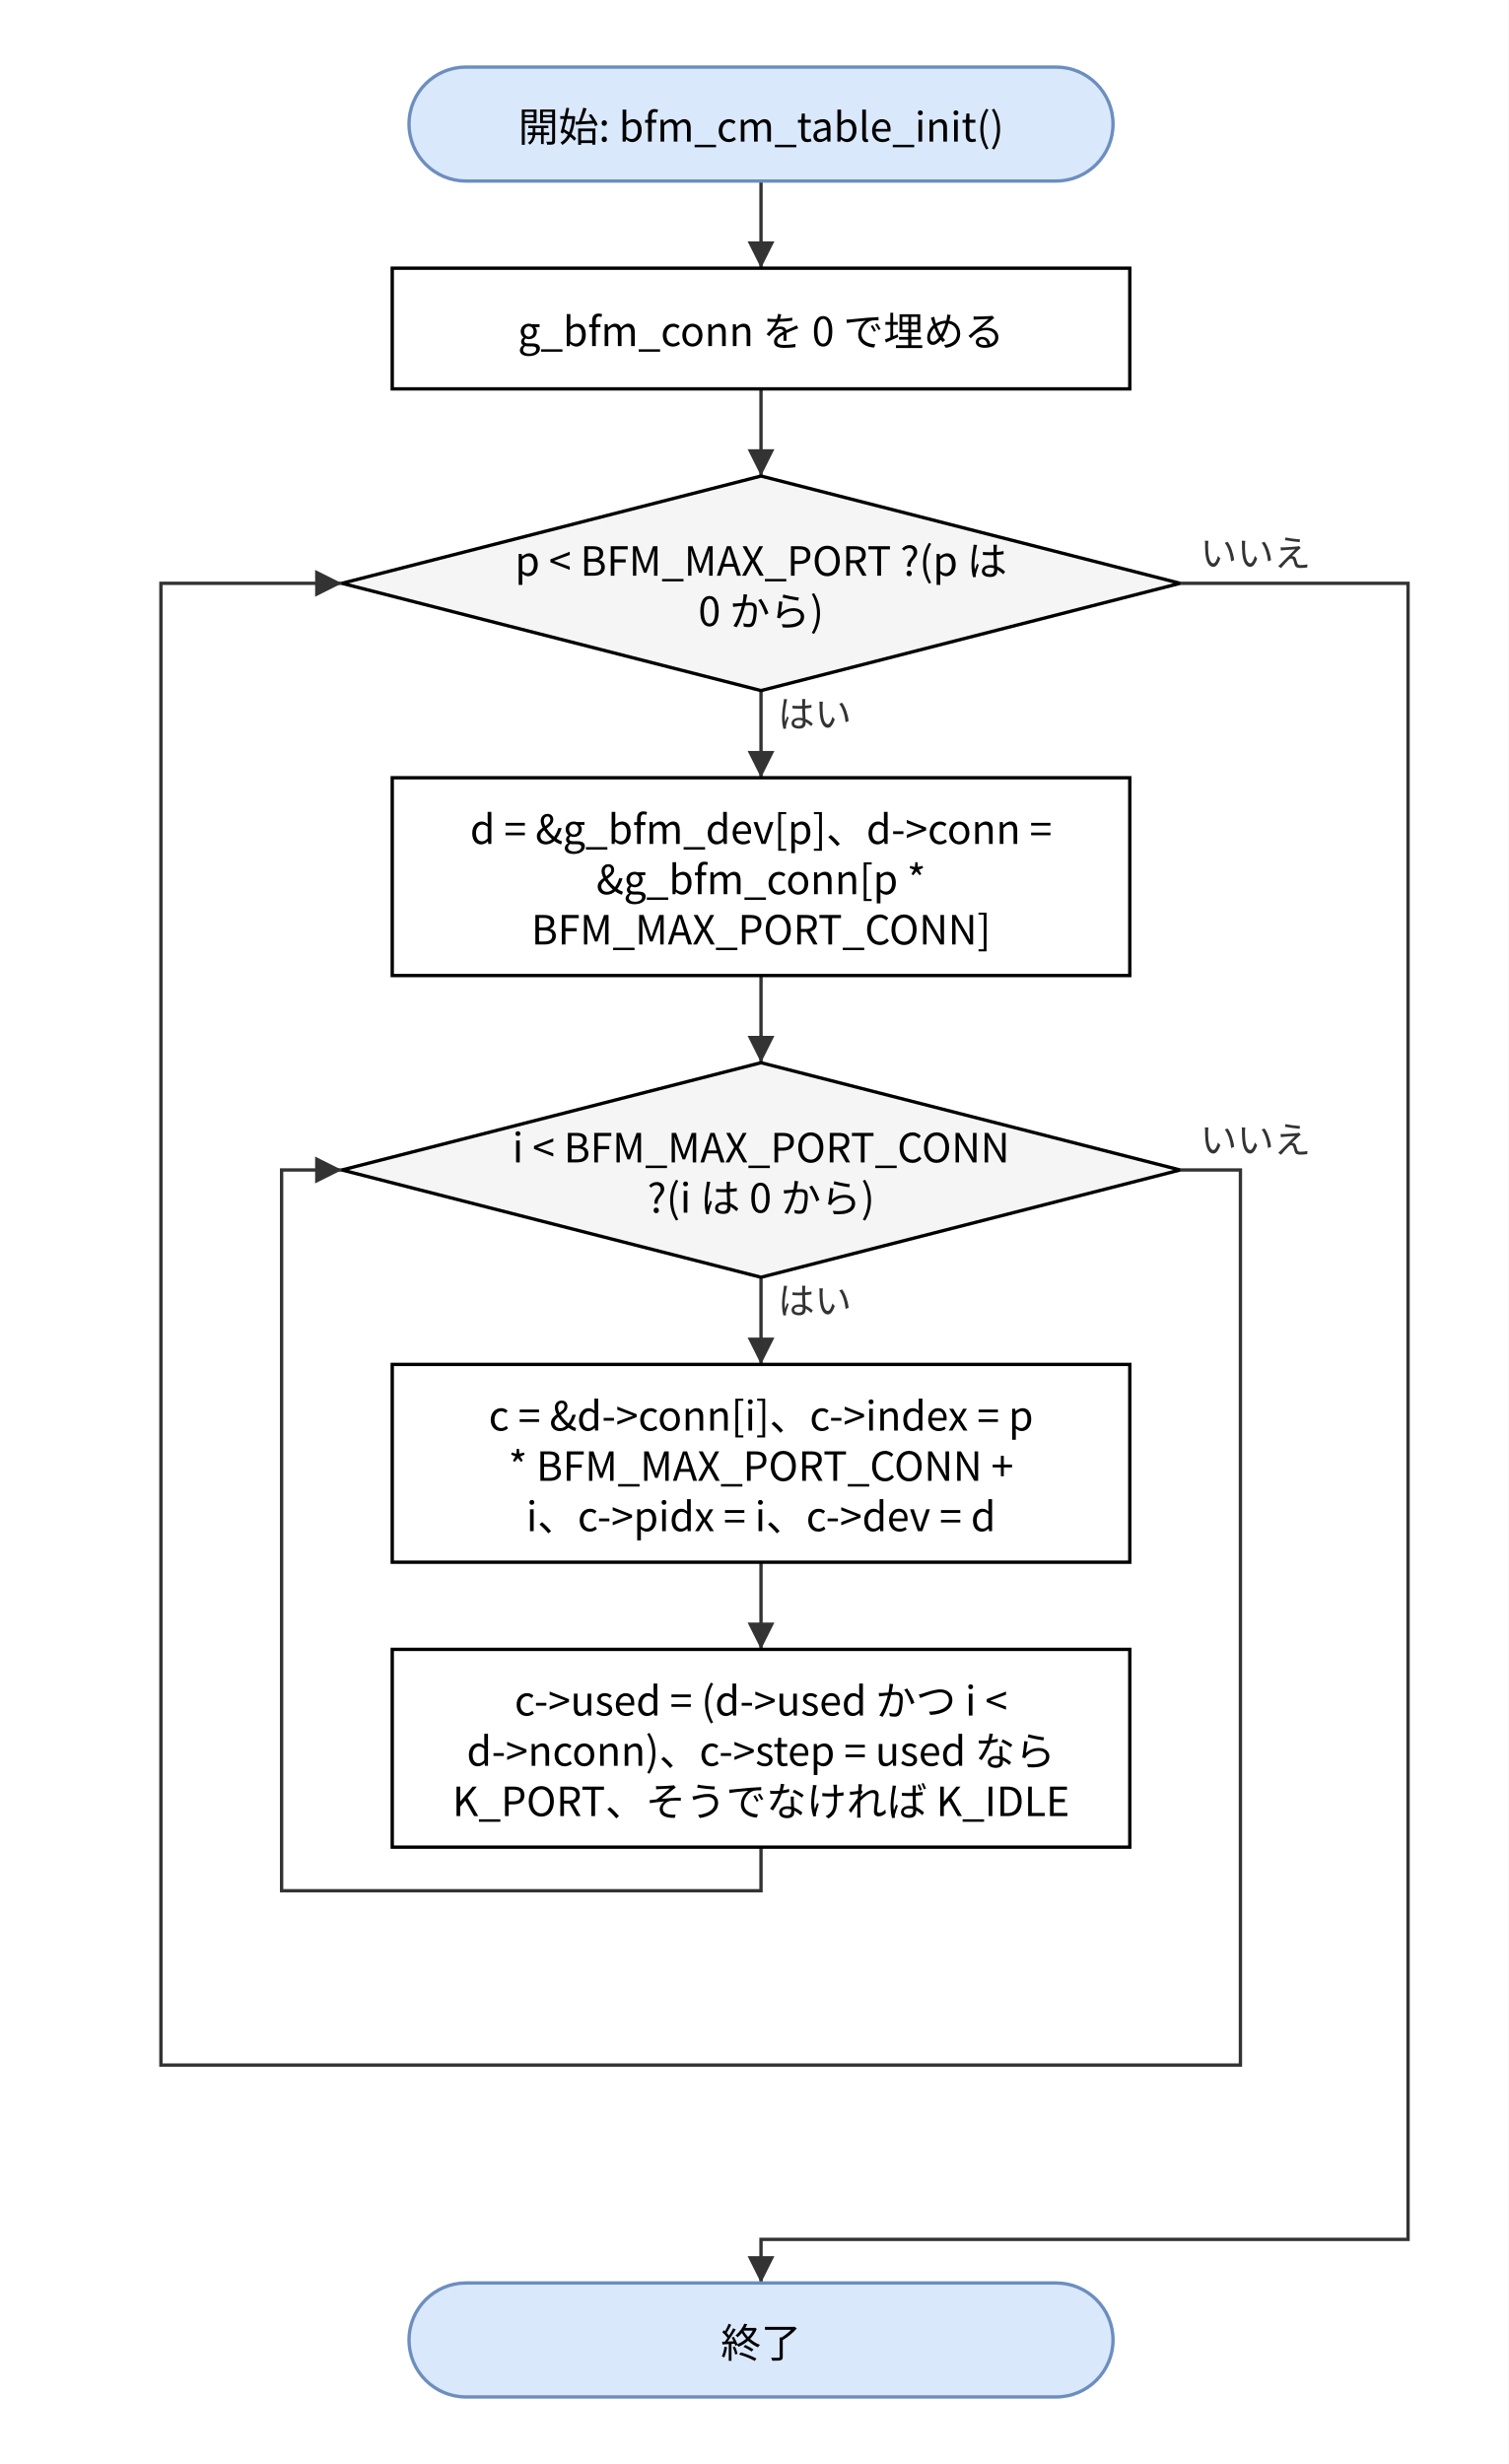
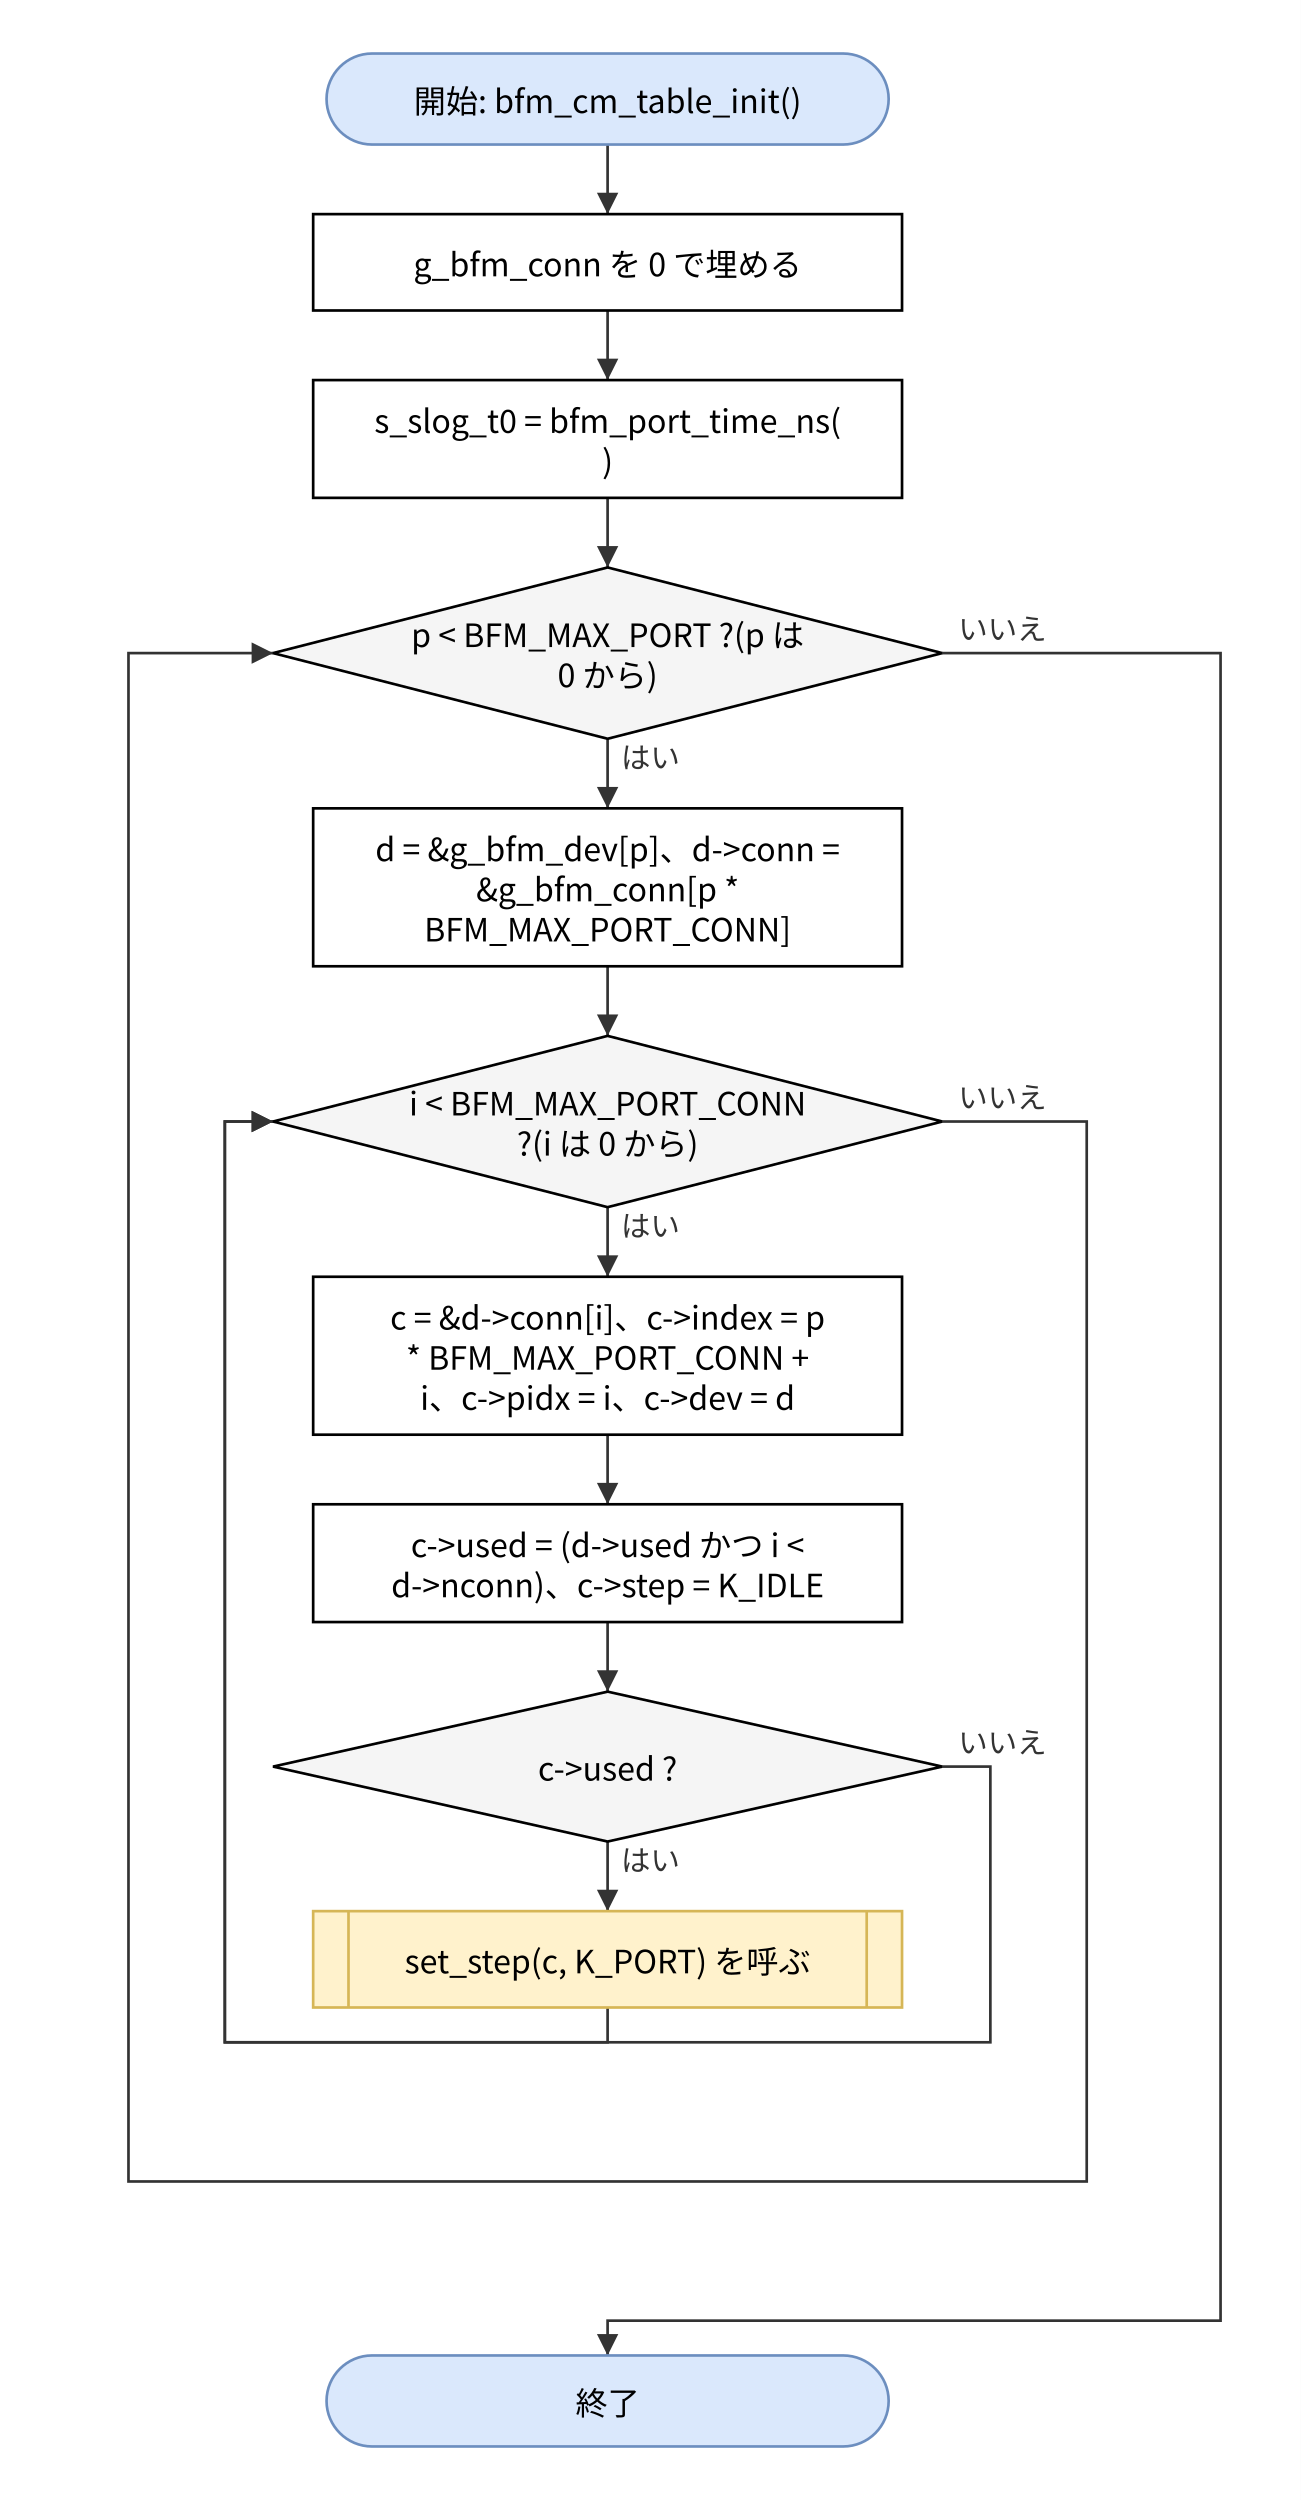
- <svg xmlns="http://www.w3.org/2000/svg" version="1.1" width="450" height="735" viewBox="0 0 450 735" font-family="Noto Sans CJK JP, Meiryo, sans-serif" content="&lt;mxfile host=&quot;bfmem-gen&quot; type=&quot;device&quot;&gt;&lt;diagram id=&quot;6f97abbeb6625d8f85d7&quot; name=&quot;bfm_cm_table_init フロー&quot;&gt;&lt;mxGraphModel dx=&quot;800&quot; dy=&quot;600&quot; grid=&quot;0&quot; gridSize=&quot;10&quot; guides=&quot;1&quot; tooltips=&quot;1&quot; connect=&quot;1&quot; arrows=&quot;1&quot; fold=&quot;1&quot; page=&quot;0&quot; pageScale=&quot;1&quot; math=&quot;0&quot; shadow=&quot;0&quot;&gt;&lt;root&gt;&lt;mxCell id=&quot;0&quot;/&gt;&lt;mxCell id=&quot;1&quot; parent=&quot;0&quot;/&gt;&lt;mxCell id=&quot;n1&quot; value=&quot;開始: bfm_cm_table_init()&quot; style=&quot;rounded=1;arcSize=50;whiteSpace=wrap;html=1;fillColor=#dae8fc;strokeColor=#6c8ebf;&quot; vertex=&quot;1&quot; parent=&quot;1&quot;&gt;&lt;mxGeometry x=&quot;122.0&quot; y=&quot;20.0&quot; width=&quot;210.0&quot; height=&quot;34.0&quot; as=&quot;geometry&quot;/&gt;&lt;/mxCell&gt;&lt;mxCell id=&quot;n2&quot; value=&quot;g_bfm_conn を 0 で埋める&quot; style=&quot;rounded=0;whiteSpace=wrap;html=1;&quot; vertex=&quot;1&quot; parent=&quot;1&quot;&gt;&lt;mxGeometry x=&quot;117.0&quot; y=&quot;80.0&quot; width=&quot;220.0&quot; height=&quot;36.0&quot; as=&quot;geometry&quot;/&gt;&lt;/mxCell&gt;&lt;mxCell id=&quot;n3&quot; value=&quot;p &amp;amp;lt; BFM_MAX_PORT ?(p は&amp;lt;br&amp;gt;0 から)&quot; style=&quot;rhombus;whiteSpace=wrap;html=1;fillColor=#f5f5f5;&quot; vertex=&quot;1&quot; parent=&quot;1&quot;&gt;&lt;mxGeometry x=&quot;102.0&quot; y=&quot;142.0&quot; width=&quot;250.0&quot; height=&quot;64.0&quot; as=&quot;geometry&quot;/&gt;&lt;/mxCell&gt;&lt;mxCell id=&quot;n4&quot; value=&quot;d = &amp;amp;amp;g_bfm_dev[p]、d-&amp;amp;gt;conn =&amp;lt;br&amp;gt;&amp;amp;amp;g_bfm_conn[p *&amp;lt;br&amp;gt;BFM_MAX_PORT_CONN]&quot; style=&quot;rounded=0;whiteSpace=wrap;html=1;&quot; vertex=&quot;1&quot; parent=&quot;1&quot;&gt;&lt;mxGeometry x=&quot;117.0&quot; y=&quot;232.0&quot; width=&quot;220.0&quot; height=&quot;59.0&quot; as=&quot;geometry&quot;/&gt;&lt;/mxCell&gt;&lt;mxCell id=&quot;n5&quot; value=&quot;i &amp;amp;lt; BFM_MAX_PORT_CONN&amp;lt;br&amp;gt;?(i は 0 から)&quot; style=&quot;rhombus;whiteSpace=wrap;html=1;fillColor=#f5f5f5;&quot; vertex=&quot;1&quot; parent=&quot;1&quot;&gt;&lt;mxGeometry x=&quot;102.0&quot; y=&quot;317.0&quot; width=&quot;250.0&quot; height=&quot;64.0&quot; as=&quot;geometry&quot;/&gt;&lt;/mxCell&gt;&lt;mxCell id=&quot;n6&quot; value=&quot;c = &amp;amp;amp;d-&amp;amp;gt;conn[i]、c-&amp;amp;gt;index = p&amp;lt;br&amp;gt;* BFM_MAX_PORT_CONN +&amp;lt;br&amp;gt;i、c-&amp;amp;gt;pidx = i、c-&amp;amp;gt;dev = d&quot; style=&quot;rounded=0;whiteSpace=wrap;html=1;&quot; vertex=&quot;1&quot; parent=&quot;1&quot;&gt;&lt;mxGeometry x=&quot;117.0&quot; y=&quot;407.0&quot; width=&quot;220.0&quot; height=&quot;59.0&quot; as=&quot;geometry&quot;/&gt;&lt;/mxCell&gt;&lt;mxCell id=&quot;n7&quot; value=&quot;c-&amp;amp;gt;used = (d-&amp;amp;gt;used かつ i &amp;amp;lt;&amp;lt;br&amp;gt;d-&amp;amp;gt;nconn)、c-&amp;amp;gt;step = used なら&amp;lt;br&amp;gt;K_PORT、そうでなければ K_IDLE&quot; style=&quot;rounded=0;whiteSpace=wrap;html=1;&quot; vertex=&quot;1&quot; parent=&quot;1&quot;&gt;&lt;mxGeometry x=&quot;117.0&quot; y=&quot;492.0&quot; width=&quot;220.0&quot; height=&quot;59.0&quot; as=&quot;geometry&quot;/&gt;&lt;/mxCell&gt;&lt;mxCell id=&quot;n8&quot; value=&quot;終了&quot; style=&quot;rounded=1;arcSize=50;whiteSpace=wrap;html=1;fillColor=#dae8fc;strokeColor=#6c8ebf;&quot; vertex=&quot;1&quot; parent=&quot;1&quot;&gt;&lt;mxGeometry x=&quot;122.0&quot; y=&quot;681.0&quot; width=&quot;210.0&quot; height=&quot;34.0&quot; as=&quot;geometry&quot;/&gt;&lt;/mxCell&gt;&lt;mxCell id=&quot;e0&quot; value=&quot;&quot; style=&quot;edgeStyle=none;html=1;rounded=0;endArrow=block;endFill=1;exitX=0.5;exitY=1;exitDx=0;exitDy=0;exitPerimeter=0;entryX=0.5;entryY=0;entryDx=0;entryDy=0;entryPerimeter=0;&quot; edge=&quot;1&quot; parent=&quot;1&quot; source=&quot;n1&quot; target=&quot;n2&quot;&gt;&lt;mxGeometry relative=&quot;1&quot; as=&quot;geometry&quot;&gt;&lt;Array as=&quot;points&quot;&gt;&lt;/Array&gt;&lt;/mxGeometry&gt;&lt;/mxCell&gt;&lt;mxCell id=&quot;e1&quot; value=&quot;&quot; style=&quot;edgeStyle=none;html=1;rounded=0;endArrow=block;endFill=1;exitX=0.5;exitY=1;exitDx=0;exitDy=0;exitPerimeter=0;entryX=0.5;entryY=0;entryDx=0;entryDy=0;entryPerimeter=0;&quot; edge=&quot;1&quot; parent=&quot;1&quot; source=&quot;n2&quot; target=&quot;n3&quot;&gt;&lt;mxGeometry relative=&quot;1&quot; as=&quot;geometry&quot;&gt;&lt;Array as=&quot;points&quot;&gt;&lt;/Array&gt;&lt;/mxGeometry&gt;&lt;/mxCell&gt;&lt;mxCell id=&quot;e2&quot; value=&quot;はい&quot; style=&quot;edgeStyle=none;html=1;rounded=0;endArrow=block;endFill=1;exitX=0.5;exitY=1;exitDx=0;exitDy=0;exitPerimeter=0;entryX=0.5;entryY=0;entryDx=0;entryDy=0;entryPerimeter=0;&quot; edge=&quot;1&quot; parent=&quot;1&quot; source=&quot;n3&quot; target=&quot;n4&quot;&gt;&lt;mxGeometry relative=&quot;1&quot; as=&quot;geometry&quot;&gt;&lt;Array as=&quot;points&quot;&gt;&lt;/Array&gt;&lt;/mxGeometry&gt;&lt;/mxCell&gt;&lt;mxCell id=&quot;e3&quot; value=&quot;&quot; style=&quot;edgeStyle=none;html=1;rounded=0;endArrow=block;endFill=1;exitX=0.5;exitY=1;exitDx=0;exitDy=0;exitPerimeter=0;entryX=0.5;entryY=0;entryDx=0;entryDy=0;entryPerimeter=0;&quot; edge=&quot;1&quot; parent=&quot;1&quot; source=&quot;n4&quot; target=&quot;n5&quot;&gt;&lt;mxGeometry relative=&quot;1&quot; as=&quot;geometry&quot;&gt;&lt;Array as=&quot;points&quot;&gt;&lt;/Array&gt;&lt;/mxGeometry&gt;&lt;/mxCell&gt;&lt;mxCell id=&quot;e4&quot; value=&quot;はい&quot; style=&quot;edgeStyle=none;html=1;rounded=0;endArrow=block;endFill=1;exitX=0.5;exitY=1;exitDx=0;exitDy=0;exitPerimeter=0;entryX=0.5;entryY=0;entryDx=0;entryDy=0;entryPerimeter=0;&quot; edge=&quot;1&quot; parent=&quot;1&quot; source=&quot;n5&quot; target=&quot;n6&quot;&gt;&lt;mxGeometry relative=&quot;1&quot; as=&quot;geometry&quot;&gt;&lt;Array as=&quot;points&quot;&gt;&lt;/Array&gt;&lt;/mxGeometry&gt;&lt;/mxCell&gt;&lt;mxCell id=&quot;e5&quot; value=&quot;&quot; style=&quot;edgeStyle=none;html=1;rounded=0;endArrow=block;endFill=1;exitX=0.5;exitY=1;exitDx=0;exitDy=0;exitPerimeter=0;entryX=0.5;entryY=0;entryDx=0;entryDy=0;entryPerimeter=0;&quot; edge=&quot;1&quot; parent=&quot;1&quot; source=&quot;n6&quot; target=&quot;n7&quot;&gt;&lt;mxGeometry relative=&quot;1&quot; as=&quot;geometry&quot;&gt;&lt;Array as=&quot;points&quot;&gt;&lt;/Array&gt;&lt;/mxGeometry&gt;&lt;/mxCell&gt;&lt;mxCell id=&quot;e6&quot; value=&quot;&quot; style=&quot;edgeStyle=none;html=1;rounded=0;endArrow=block;endFill=1;exitX=0.5;exitY=1;exitDx=0;exitDy=0;exitPerimeter=0;entryX=0;entryY=0.5;entryDx=0;entryDy=0;entryPerimeter=0;&quot; edge=&quot;1&quot; parent=&quot;1&quot; source=&quot;n7&quot; target=&quot;n5&quot;&gt;&lt;mxGeometry relative=&quot;1&quot; as=&quot;geometry&quot;&gt;&lt;Array as=&quot;points&quot;&gt;&lt;mxPoint x=&quot;227.0&quot; y=&quot;564.0&quot;/&gt;&lt;mxPoint x=&quot;84.0&quot; y=&quot;564.0&quot;/&gt;&lt;mxPoint x=&quot;84.0&quot; y=&quot;349.0&quot;/&gt;&lt;/Array&gt;&lt;/mxGeometry&gt;&lt;/mxCell&gt;&lt;mxCell id=&quot;e7&quot; value=&quot;いいえ&quot; style=&quot;edgeStyle=none;html=1;rounded=0;endArrow=block;endFill=1;exitX=1;exitY=0.5;exitDx=0;exitDy=0;exitPerimeter=0;entryX=0;entryY=0.5;entryDx=0;entryDy=0;entryPerimeter=0;&quot; edge=&quot;1&quot; parent=&quot;1&quot; source=&quot;n5&quot; target=&quot;n3&quot;&gt;&lt;mxGeometry relative=&quot;1&quot; as=&quot;geometry&quot;&gt;&lt;Array as=&quot;points&quot;&gt;&lt;mxPoint x=&quot;370.0&quot; y=&quot;349.0&quot;/&gt;&lt;mxPoint x=&quot;370.0&quot; y=&quot;616.0&quot;/&gt;&lt;mxPoint x=&quot;48.0&quot; y=&quot;616.0&quot;/&gt;&lt;mxPoint x=&quot;48.0&quot; y=&quot;174.0&quot;/&gt;&lt;/Array&gt;&lt;/mxGeometry&gt;&lt;/mxCell&gt;&lt;mxCell id=&quot;e8&quot; value=&quot;いいえ&quot; style=&quot;edgeStyle=none;html=1;rounded=0;endArrow=block;endFill=1;exitX=1;exitY=0.5;exitDx=0;exitDy=0;exitPerimeter=0;entryX=0.5;entryY=0;entryDx=0;entryDy=0;entryPerimeter=0;&quot; edge=&quot;1&quot; parent=&quot;1&quot; source=&quot;n3&quot; target=&quot;n8&quot;&gt;&lt;mxGeometry relative=&quot;1&quot; as=&quot;geometry&quot;&gt;&lt;Array as=&quot;points&quot;&gt;&lt;mxPoint x=&quot;420.0&quot; y=&quot;174.0&quot;/&gt;&lt;mxPoint x=&quot;420.0&quot; y=&quot;668.0&quot;/&gt;&lt;mxPoint x=&quot;227.0&quot; y=&quot;668.0&quot;/&gt;&lt;/Array&gt;&lt;/mxGeometry&gt;&lt;/mxCell&gt;&lt;/root&gt;&lt;/mxGraphModel&gt;&lt;/diagram&gt;&lt;/mxfile&gt;">
+ <svg xmlns="http://www.w3.org/2000/svg" version="1.1" width="486" height="934" viewBox="0 0 486 934" font-family="Noto Sans CJK JP, Meiryo, sans-serif" content="&lt;mxfile host=&quot;bfmem-gen&quot; type=&quot;device&quot;&gt;&lt;diagram id=&quot;6f97abbeb6625d8f85d7&quot; name=&quot;bfm_cm_table_init フロー&quot;&gt;&lt;mxGraphModel dx=&quot;800&quot; dy=&quot;600&quot; grid=&quot;0&quot; gridSize=&quot;10&quot; guides=&quot;1&quot; tooltips=&quot;1&quot; connect=&quot;1&quot; arrows=&quot;1&quot; fold=&quot;1&quot; page=&quot;0&quot; pageScale=&quot;1&quot; math=&quot;0&quot; shadow=&quot;0&quot;&gt;&lt;root&gt;&lt;mxCell id=&quot;0&quot;/&gt;&lt;mxCell id=&quot;1&quot; parent=&quot;0&quot;/&gt;&lt;mxCell id=&quot;n1&quot; value=&quot;開始: bfm_cm_table_init()&quot; style=&quot;rounded=1;arcSize=50;whiteSpace=wrap;html=1;fillColor=#dae8fc;strokeColor=#6c8ebf;&quot; vertex=&quot;1&quot; parent=&quot;1&quot;&gt;&lt;mxGeometry x=&quot;122.0&quot; y=&quot;20.0&quot; width=&quot;210.0&quot; height=&quot;34.0&quot; as=&quot;geometry&quot;/&gt;&lt;/mxCell&gt;&lt;mxCell id=&quot;n2&quot; value=&quot;g_bfm_conn を 0 で埋める&quot; style=&quot;rounded=0;whiteSpace=wrap;html=1;&quot; vertex=&quot;1&quot; parent=&quot;1&quot;&gt;&lt;mxGeometry x=&quot;117.0&quot; y=&quot;80.0&quot; width=&quot;220.0&quot; height=&quot;36.0&quot; as=&quot;geometry&quot;/&gt;&lt;/mxCell&gt;&lt;mxCell id=&quot;n3&quot; value=&quot;s_slog_t0 = bfm_port_time_ns(&amp;lt;br&amp;gt;)&quot; style=&quot;rounded=0;whiteSpace=wrap;html=1;&quot; vertex=&quot;1&quot; parent=&quot;1&quot;&gt;&lt;mxGeometry x=&quot;117.0&quot; y=&quot;142.0&quot; width=&quot;220.0&quot; height=&quot;44.0&quot; as=&quot;geometry&quot;/&gt;&lt;/mxCell&gt;&lt;mxCell id=&quot;n4&quot; value=&quot;p &amp;amp;lt; BFM_MAX_PORT ?(p は&amp;lt;br&amp;gt;0 から)&quot; style=&quot;rhombus;whiteSpace=wrap;html=1;fillColor=#f5f5f5;&quot; vertex=&quot;1&quot; parent=&quot;1&quot;&gt;&lt;mxGeometry x=&quot;102.0&quot; y=&quot;212.0&quot; width=&quot;250.0&quot; height=&quot;64.0&quot; as=&quot;geometry&quot;/&gt;&lt;/mxCell&gt;&lt;mxCell id=&quot;n5&quot; value=&quot;d = &amp;amp;amp;g_bfm_dev[p]、d-&amp;amp;gt;conn =&amp;lt;br&amp;gt;&amp;amp;amp;g_bfm_conn[p *&amp;lt;br&amp;gt;BFM_MAX_PORT_CONN]&quot; style=&quot;rounded=0;whiteSpace=wrap;html=1;&quot; vertex=&quot;1&quot; parent=&quot;1&quot;&gt;&lt;mxGeometry x=&quot;117.0&quot; y=&quot;302.0&quot; width=&quot;220.0&quot; height=&quot;59.0&quot; as=&quot;geometry&quot;/&gt;&lt;/mxCell&gt;&lt;mxCell id=&quot;n6&quot; value=&quot;i &amp;amp;lt; BFM_MAX_PORT_CONN&amp;lt;br&amp;gt;?(i は 0 から)&quot; style=&quot;rhombus;whiteSpace=wrap;html=1;fillColor=#f5f5f5;&quot; vertex=&quot;1&quot; parent=&quot;1&quot;&gt;&lt;mxGeometry x=&quot;102.0&quot; y=&quot;387.0&quot; width=&quot;250.0&quot; height=&quot;64.0&quot; as=&quot;geometry&quot;/&gt;&lt;/mxCell&gt;&lt;mxCell id=&quot;n7&quot; value=&quot;c = &amp;amp;amp;d-&amp;amp;gt;conn[i]、c-&amp;amp;gt;index = p&amp;lt;br&amp;gt;* BFM_MAX_PORT_CONN +&amp;lt;br&amp;gt;i、c-&amp;amp;gt;pidx = i、c-&amp;amp;gt;dev = d&quot; style=&quot;rounded=0;whiteSpace=wrap;html=1;&quot; vertex=&quot;1&quot; parent=&quot;1&quot;&gt;&lt;mxGeometry x=&quot;117.0&quot; y=&quot;477.0&quot; width=&quot;220.0&quot; height=&quot;59.0&quot; as=&quot;geometry&quot;/&gt;&lt;/mxCell&gt;&lt;mxCell id=&quot;n8&quot; value=&quot;c-&amp;amp;gt;used = (d-&amp;amp;gt;used かつ i &amp;amp;lt;&amp;lt;br&amp;gt;d-&amp;amp;gt;nconn)、c-&amp;amp;gt;step = K_IDLE&quot; style=&quot;rounded=0;whiteSpace=wrap;html=1;&quot; vertex=&quot;1&quot; parent=&quot;1&quot;&gt;&lt;mxGeometry x=&quot;117.0&quot; y=&quot;562.0&quot; width=&quot;220.0&quot; height=&quot;44.0&quot; as=&quot;geometry&quot;/&gt;&lt;/mxCell&gt;&lt;mxCell id=&quot;n9&quot; value=&quot;c-&amp;amp;gt;used ?&quot; style=&quot;rhombus;whiteSpace=wrap;html=1;fillColor=#f5f5f5;&quot; vertex=&quot;1&quot; parent=&quot;1&quot;&gt;&lt;mxGeometry x=&quot;102.0&quot; y=&quot;632.0&quot; width=&quot;250.0&quot; height=&quot;56.0&quot; as=&quot;geometry&quot;/&gt;&lt;/mxCell&gt;&lt;mxCell id=&quot;n10&quot; value=&quot;set_step(c, K_PORT) を呼ぶ&quot; style=&quot;shape=process;whiteSpace=wrap;html=1;backgroundOutline=1;size=0.06;fillColor=#fff2cc;strokeColor=#d6b656;&quot; vertex=&quot;1&quot; parent=&quot;1&quot;&gt;&lt;mxGeometry x=&quot;117.0&quot; y=&quot;714.0&quot; width=&quot;220.0&quot; height=&quot;36.0&quot; as=&quot;geometry&quot;/&gt;&lt;/mxCell&gt;&lt;mxCell id=&quot;n11&quot; value=&quot;終了&quot; style=&quot;rounded=1;arcSize=50;whiteSpace=wrap;html=1;fillColor=#dae8fc;strokeColor=#6c8ebf;&quot; vertex=&quot;1&quot; parent=&quot;1&quot;&gt;&lt;mxGeometry x=&quot;122.0&quot; y=&quot;880.0&quot; width=&quot;210.0&quot; height=&quot;34.0&quot; as=&quot;geometry&quot;/&gt;&lt;/mxCell&gt;&lt;mxCell id=&quot;e0&quot; value=&quot;&quot; style=&quot;edgeStyle=none;html=1;rounded=0;endArrow=block;endFill=1;exitX=0.5;exitY=1;exitDx=0;exitDy=0;exitPerimeter=0;entryX=0.5;entryY=0;entryDx=0;entryDy=0;entryPerimeter=0;&quot; edge=&quot;1&quot; parent=&quot;1&quot; source=&quot;n1&quot; target=&quot;n2&quot;&gt;&lt;mxGeometry relative=&quot;1&quot; as=&quot;geometry&quot;&gt;&lt;Array as=&quot;points&quot;&gt;&lt;/Array&gt;&lt;/mxGeometry&gt;&lt;/mxCell&gt;&lt;mxCell id=&quot;e1&quot; value=&quot;&quot; style=&quot;edgeStyle=none;html=1;rounded=0;endArrow=block;endFill=1;exitX=0.5;exitY=1;exitDx=0;exitDy=0;exitPerimeter=0;entryX=0.5;entryY=0;entryDx=0;entryDy=0;entryPerimeter=0;&quot; edge=&quot;1&quot; parent=&quot;1&quot; source=&quot;n2&quot; target=&quot;n3&quot;&gt;&lt;mxGeometry relative=&quot;1&quot; as=&quot;geometry&quot;&gt;&lt;Array as=&quot;points&quot;&gt;&lt;/Array&gt;&lt;/mxGeometry&gt;&lt;/mxCell&gt;&lt;mxCell id=&quot;e2&quot; value=&quot;&quot; style=&quot;edgeStyle=none;html=1;rounded=0;endArrow=block;endFill=1;exitX=0.5;exitY=1;exitDx=0;exitDy=0;exitPerimeter=0;entryX=0.5;entryY=0;entryDx=0;entryDy=0;entryPerimeter=0;&quot; edge=&quot;1&quot; parent=&quot;1&quot; source=&quot;n3&quot; target=&quot;n4&quot;&gt;&lt;mxGeometry relative=&quot;1&quot; as=&quot;geometry&quot;&gt;&lt;Array as=&quot;points&quot;&gt;&lt;/Array&gt;&lt;/mxGeometry&gt;&lt;/mxCell&gt;&lt;mxCell id=&quot;e3&quot; value=&quot;はい&quot; style=&quot;edgeStyle=none;html=1;rounded=0;endArrow=block;endFill=1;exitX=0.5;exitY=1;exitDx=0;exitDy=0;exitPerimeter=0;entryX=0.5;entryY=0;entryDx=0;entryDy=0;entryPerimeter=0;&quot; edge=&quot;1&quot; parent=&quot;1&quot; source=&quot;n4&quot; target=&quot;n5&quot;&gt;&lt;mxGeometry relative=&quot;1&quot; as=&quot;geometry&quot;&gt;&lt;Array as=&quot;points&quot;&gt;&lt;/Array&gt;&lt;/mxGeometry&gt;&lt;/mxCell&gt;&lt;mxCell id=&quot;e4&quot; value=&quot;&quot; style=&quot;edgeStyle=none;html=1;rounded=0;endArrow=block;endFill=1;exitX=0.5;exitY=1;exitDx=0;exitDy=0;exitPerimeter=0;entryX=0.5;entryY=0;entryDx=0;entryDy=0;entryPerimeter=0;&quot; edge=&quot;1&quot; parent=&quot;1&quot; source=&quot;n5&quot; target=&quot;n6&quot;&gt;&lt;mxGeometry relative=&quot;1&quot; as=&quot;geometry&quot;&gt;&lt;Array as=&quot;points&quot;&gt;&lt;/Array&gt;&lt;/mxGeometry&gt;&lt;/mxCell&gt;&lt;mxCell id=&quot;e5&quot; value=&quot;はい&quot; style=&quot;edgeStyle=none;html=1;rounded=0;endArrow=block;endFill=1;exitX=0.5;exitY=1;exitDx=0;exitDy=0;exitPerimeter=0;entryX=0.5;entryY=0;entryDx=0;entryDy=0;entryPerimeter=0;&quot; edge=&quot;1&quot; parent=&quot;1&quot; source=&quot;n6&quot; target=&quot;n7&quot;&gt;&lt;mxGeometry relative=&quot;1&quot; as=&quot;geometry&quot;&gt;&lt;Array as=&quot;points&quot;&gt;&lt;/Array&gt;&lt;/mxGeometry&gt;&lt;/mxCell&gt;&lt;mxCell id=&quot;e6&quot; value=&quot;&quot; style=&quot;edgeStyle=none;html=1;rounded=0;endArrow=block;endFill=1;exitX=0.5;exitY=1;exitDx=0;exitDy=0;exitPerimeter=0;entryX=0.5;entryY=0;entryDx=0;entryDy=0;entryPerimeter=0;&quot; edge=&quot;1&quot; parent=&quot;1&quot; source=&quot;n7&quot; target=&quot;n8&quot;&gt;&lt;mxGeometry relative=&quot;1&quot; as=&quot;geometry&quot;&gt;&lt;Array as=&quot;points&quot;&gt;&lt;/Array&gt;&lt;/mxGeometry&gt;&lt;/mxCell&gt;&lt;mxCell id=&quot;e7&quot; value=&quot;&quot; style=&quot;edgeStyle=none;html=1;rounded=0;endArrow=block;endFill=1;exitX=0.5;exitY=1;exitDx=0;exitDy=0;exitPerimeter=0;entryX=0.5;entryY=0;entryDx=0;entryDy=0;entryPerimeter=0;&quot; edge=&quot;1&quot; parent=&quot;1&quot; source=&quot;n8&quot; target=&quot;n9&quot;&gt;&lt;mxGeometry relative=&quot;1&quot; as=&quot;geometry&quot;&gt;&lt;Array as=&quot;points&quot;&gt;&lt;/Array&gt;&lt;/mxGeometry&gt;&lt;/mxCell&gt;&lt;mxCell id=&quot;e8&quot; value=&quot;はい&quot; style=&quot;edgeStyle=none;html=1;rounded=0;endArrow=block;endFill=1;exitX=0.5;exitY=1;exitDx=0;exitDy=0;exitPerimeter=0;entryX=0.5;entryY=0;entryDx=0;entryDy=0;entryPerimeter=0;&quot; edge=&quot;1&quot; parent=&quot;1&quot; source=&quot;n9&quot; target=&quot;n10&quot;&gt;&lt;mxGeometry relative=&quot;1&quot; as=&quot;geometry&quot;&gt;&lt;Array as=&quot;points&quot;&gt;&lt;/Array&gt;&lt;/mxGeometry&gt;&lt;/mxCell&gt;&lt;mxCell id=&quot;e9&quot; value=&quot;&quot; style=&quot;edgeStyle=none;html=1;rounded=0;endArrow=block;endFill=1;exitX=0.5;exitY=1;exitDx=0;exitDy=0;exitPerimeter=0;entryX=0;entryY=0.5;entryDx=0;entryDy=0;entryPerimeter=0;&quot; edge=&quot;1&quot; parent=&quot;1&quot; source=&quot;n10&quot; target=&quot;n6&quot;&gt;&lt;mxGeometry relative=&quot;1&quot; as=&quot;geometry&quot;&gt;&lt;Array as=&quot;points&quot;&gt;&lt;mxPoint x=&quot;227.0&quot; y=&quot;763.0&quot;/&gt;&lt;mxPoint x=&quot;84.0&quot; y=&quot;763.0&quot;/&gt;&lt;mxPoint x=&quot;84.0&quot; y=&quot;419.0&quot;/&gt;&lt;/Array&gt;&lt;/mxGeometry&gt;&lt;/mxCell&gt;&lt;mxCell id=&quot;e10&quot; value=&quot;いいえ&quot; style=&quot;edgeStyle=none;html=1;rounded=0;endArrow=block;endFill=1;exitX=1;exitY=0.5;exitDx=0;exitDy=0;exitPerimeter=0;entryX=0;entryY=0.5;entryDx=0;entryDy=0;entryPerimeter=0;&quot; edge=&quot;1&quot; parent=&quot;1&quot; source=&quot;n9&quot; target=&quot;n6&quot;&gt;&lt;mxGeometry relative=&quot;1&quot; as=&quot;geometry&quot;&gt;&lt;Array as=&quot;points&quot;&gt;&lt;mxPoint x=&quot;370.0&quot; y=&quot;660.0&quot;/&gt;&lt;mxPoint x=&quot;370.0&quot; y=&quot;763.0&quot;/&gt;&lt;mxPoint x=&quot;84.0&quot; y=&quot;763.0&quot;/&gt;&lt;mxPoint x=&quot;84.0&quot; y=&quot;419.0&quot;/&gt;&lt;/Array&gt;&lt;/mxGeometry&gt;&lt;/mxCell&gt;&lt;mxCell id=&quot;e11&quot; value=&quot;いいえ&quot; style=&quot;edgeStyle=none;html=1;rounded=0;endArrow=block;endFill=1;exitX=1;exitY=0.5;exitDx=0;exitDy=0;exitPerimeter=0;entryX=0;entryY=0.5;entryDx=0;entryDy=0;entryPerimeter=0;&quot; edge=&quot;1&quot; parent=&quot;1&quot; source=&quot;n6&quot; target=&quot;n4&quot;&gt;&lt;mxGeometry relative=&quot;1&quot; as=&quot;geometry&quot;&gt;&lt;Array as=&quot;points&quot;&gt;&lt;mxPoint x=&quot;406.0&quot; y=&quot;419.0&quot;/&gt;&lt;mxPoint x=&quot;406.0&quot; y=&quot;815.0&quot;/&gt;&lt;mxPoint x=&quot;48.0&quot; y=&quot;815.0&quot;/&gt;&lt;mxPoint x=&quot;48.0&quot; y=&quot;244.0&quot;/&gt;&lt;/Array&gt;&lt;/mxGeometry&gt;&lt;/mxCell&gt;&lt;mxCell id=&quot;e12&quot; value=&quot;いいえ&quot; style=&quot;edgeStyle=none;html=1;rounded=0;endArrow=block;endFill=1;exitX=1;exitY=0.5;exitDx=0;exitDy=0;exitPerimeter=0;entryX=0.5;entryY=0;entryDx=0;entryDy=0;entryPerimeter=0;&quot; edge=&quot;1&quot; parent=&quot;1&quot; source=&quot;n4&quot; target=&quot;n11&quot;&gt;&lt;mxGeometry relative=&quot;1&quot; as=&quot;geometry&quot;&gt;&lt;Array as=&quot;points&quot;&gt;&lt;mxPoint x=&quot;456.0&quot; y=&quot;244.0&quot;/&gt;&lt;mxPoint x=&quot;456.0&quot; y=&quot;867.0&quot;/&gt;&lt;mxPoint x=&quot;227.0&quot; y=&quot;867.0&quot;/&gt;&lt;/Array&gt;&lt;/mxGeometry&gt;&lt;/mxCell&gt;&lt;/root&gt;&lt;/mxGraphModel&gt;&lt;/diagram&gt;&lt;/mxfile&gt;">
  <defs>
    <marker id="a" viewBox="0 0 10 10" refX="10" refY="5" markerWidth="8" markerHeight="8" orient="auto-start-reverse">
      <path d="M0,0 L10,5 L0,10 z" fill="#333333" />
    </marker>
  </defs>
-   <rect x="0" y="0" width="450" height="735" fill="#ffffff" />
+   <rect x="0" y="0" width="486" height="934" fill="#ffffff" />
  <polyline points="227.0,54.0 227.0,80.0" fill="none" stroke="#333333" marker-end="url(#a)" />
  <polyline points="227.0,116.0 227.0,142.0" fill="none" stroke="#333333" marker-end="url(#a)" />
-   <polyline points="227.0,206.0 227.0,232.0" fill="none" stroke="#333333" marker-end="url(#a)" />
-   <text x="232.0" y="217.0" font-size="11" text-anchor="start" fill="#333333" stroke="#ffffff" stroke-width="3" paint-order="stroke">はい</text>
-   <polyline points="227.0,291.0 227.0,317.0" fill="none" stroke="#333333" marker-end="url(#a)" />
-   <polyline points="227.0,381.0 227.0,407.0" fill="none" stroke="#333333" marker-end="url(#a)" />
-   <text x="232.0" y="392.0" font-size="11" text-anchor="start" fill="#333333" stroke="#ffffff" stroke-width="3" paint-order="stroke">はい</text>
-   <polyline points="227.0,466.0 227.0,492.0" fill="none" stroke="#333333" marker-end="url(#a)" />
-   <polyline points="227.0,551.0 227.0,564.0 84.0,564.0 84.0,349.0 102.0,349.0" fill="none" stroke="#333333" marker-end="url(#a)" />
-   <polyline points="352.0,349.0 370.0,349.0 370.0,616.0 48.0,616.0 48.0,174.0 102.0,174.0" fill="none" stroke="#333333" marker-end="url(#a)" />
-   <text x="358.0" y="344.0" font-size="11" text-anchor="start" fill="#333333" stroke="#ffffff" stroke-width="3" paint-order="stroke">いいえ</text>
-   <polyline points="352.0,174.0 420.0,174.0 420.0,668.0 227.0,668.0 227.0,681.0" fill="none" stroke="#333333" marker-end="url(#a)" />
-   <text x="358.0" y="169.0" font-size="11" text-anchor="start" fill="#333333" stroke="#ffffff" stroke-width="3" paint-order="stroke">いいえ</text>
+   <polyline points="227.0,186.0 227.0,212.0" fill="none" stroke="#333333" marker-end="url(#a)" />
+   <polyline points="227.0,276.0 227.0,302.0" fill="none" stroke="#333333" marker-end="url(#a)" />
+   <text x="232.0" y="287.0" font-size="11" text-anchor="start" fill="#333333" stroke="#ffffff" stroke-width="3" paint-order="stroke">はい</text>
+   <polyline points="227.0,361.0 227.0,387.0" fill="none" stroke="#333333" marker-end="url(#a)" />
+   <polyline points="227.0,451.0 227.0,477.0" fill="none" stroke="#333333" marker-end="url(#a)" />
+   <text x="232.0" y="462.0" font-size="11" text-anchor="start" fill="#333333" stroke="#ffffff" stroke-width="3" paint-order="stroke">はい</text>
+   <polyline points="227.0,536.0 227.0,562.0" fill="none" stroke="#333333" marker-end="url(#a)" />
+   <polyline points="227.0,606.0 227.0,632.0" fill="none" stroke="#333333" marker-end="url(#a)" />
+   <polyline points="227.0,688.0 227.0,714.0" fill="none" stroke="#333333" marker-end="url(#a)" />
+   <text x="232.0" y="699.0" font-size="11" text-anchor="start" fill="#333333" stroke="#ffffff" stroke-width="3" paint-order="stroke">はい</text>
+   <polyline points="227.0,750.0 227.0,763.0 84.0,763.0 84.0,419.0 102.0,419.0" fill="none" stroke="#333333" marker-end="url(#a)" />
+   <polyline points="352.0,660.0 370.0,660.0 370.0,763.0 84.0,763.0 84.0,419.0 102.0,419.0" fill="none" stroke="#333333" marker-end="url(#a)" />
+   <text x="358.0" y="655.0" font-size="11" text-anchor="start" fill="#333333" stroke="#ffffff" stroke-width="3" paint-order="stroke">いいえ</text>
+   <polyline points="352.0,419.0 406.0,419.0 406.0,815.0 48.0,815.0 48.0,244.0 102.0,244.0" fill="none" stroke="#333333" marker-end="url(#a)" />
+   <text x="358.0" y="414.0" font-size="11" text-anchor="start" fill="#333333" stroke="#ffffff" stroke-width="3" paint-order="stroke">いいえ</text>
+   <polyline points="352.0,244.0 456.0,244.0 456.0,867.0 227.0,867.0 227.0,880.0" fill="none" stroke="#333333" marker-end="url(#a)" />
+   <text x="358.0" y="239.0" font-size="11" text-anchor="start" fill="#333333" stroke="#ffffff" stroke-width="3" paint-order="stroke">いいえ</text>
  <rect x="122.0" y="20.0" width="210.0" height="34.0" rx="17.0" fill="#dae8fc" stroke="#6c8ebf" />
  <text x="227.0" y="37.0" font-size="12" text-anchor="middle" dominant-baseline="central" fill="#000000">開始: bfm_cm_table_init()</text>
  <rect x="117.0" y="80.0" width="220.0" height="36.0" fill="#ffffff" stroke="#000000" />
  <text x="227.0" y="98.0" font-size="12" text-anchor="middle" dominant-baseline="central" fill="#000000">g_bfm_conn を 0 で埋める</text>
-   <polygon points="227.0,142.0 352.0,174.0 227.0,206.0 102.0,174.0" fill="#f5f5f5" stroke="#000000" />
-   <text x="227.0" y="166.5" font-size="12" text-anchor="middle" dominant-baseline="central" fill="#000000">p &lt; BFM_MAX_PORT ?(p は</text>
-   <text x="227.0" y="181.5" font-size="12" text-anchor="middle" dominant-baseline="central" fill="#000000">0 から)</text>
-   <rect x="117.0" y="232.0" width="220.0" height="59.0" fill="#ffffff" stroke="#000000" />
-   <text x="227.0" y="246.5" font-size="12" text-anchor="middle" dominant-baseline="central" fill="#000000">d = &amp;g_bfm_dev[p]、d-&gt;conn =</text>
-   <text x="227.0" y="261.5" font-size="12" text-anchor="middle" dominant-baseline="central" fill="#000000">&amp;g_bfm_conn[p *</text>
-   <text x="227.0" y="276.5" font-size="12" text-anchor="middle" dominant-baseline="central" fill="#000000">BFM_MAX_PORT_CONN]</text>
-   <polygon points="227.0,317.0 352.0,349.0 227.0,381.0 102.0,349.0" fill="#f5f5f5" stroke="#000000" />
-   <text x="227.0" y="341.5" font-size="12" text-anchor="middle" dominant-baseline="central" fill="#000000">i &lt; BFM_MAX_PORT_CONN</text>
-   <text x="227.0" y="356.5" font-size="12" text-anchor="middle" dominant-baseline="central" fill="#000000">?(i は 0 から)</text>
-   <rect x="117.0" y="407.0" width="220.0" height="59.0" fill="#ffffff" stroke="#000000" />
-   <text x="227.0" y="421.5" font-size="12" text-anchor="middle" dominant-baseline="central" fill="#000000">c = &amp;d-&gt;conn[i]、c-&gt;index = p</text>
-   <text x="227.0" y="436.5" font-size="12" text-anchor="middle" dominant-baseline="central" fill="#000000">* BFM_MAX_PORT_CONN +</text>
-   <text x="227.0" y="451.5" font-size="12" text-anchor="middle" dominant-baseline="central" fill="#000000">i、c-&gt;pidx = i、c-&gt;dev = d</text>
-   <rect x="117.0" y="492.0" width="220.0" height="59.0" fill="#ffffff" stroke="#000000" />
-   <text x="227.0" y="506.5" font-size="12" text-anchor="middle" dominant-baseline="central" fill="#000000">c-&gt;used = (d-&gt;used かつ i &lt;</text>
-   <text x="227.0" y="521.5" font-size="12" text-anchor="middle" dominant-baseline="central" fill="#000000">d-&gt;nconn)、c-&gt;step = used なら</text>
-   <text x="227.0" y="536.5" font-size="12" text-anchor="middle" dominant-baseline="central" fill="#000000">K_PORT、そうでなければ K_IDLE</text>
-   <rect x="122.0" y="681.0" width="210.0" height="34.0" rx="17.0" fill="#dae8fc" stroke="#6c8ebf" />
-   <text x="227.0" y="698.0" font-size="12" text-anchor="middle" dominant-baseline="central" fill="#000000">終了</text>
+   <rect x="117.0" y="142.0" width="220.0" height="44.0" fill="#ffffff" stroke="#000000" />
+   <text x="227.0" y="156.5" font-size="12" text-anchor="middle" dominant-baseline="central" fill="#000000">s_slog_t0 = bfm_port_time_ns(</text>
+   <text x="227.0" y="171.5" font-size="12" text-anchor="middle" dominant-baseline="central" fill="#000000">)</text>
+   <polygon points="227.0,212.0 352.0,244.0 227.0,276.0 102.0,244.0" fill="#f5f5f5" stroke="#000000" />
+   <text x="227.0" y="236.5" font-size="12" text-anchor="middle" dominant-baseline="central" fill="#000000">p &lt; BFM_MAX_PORT ?(p は</text>
+   <text x="227.0" y="251.5" font-size="12" text-anchor="middle" dominant-baseline="central" fill="#000000">0 から)</text>
+   <rect x="117.0" y="302.0" width="220.0" height="59.0" fill="#ffffff" stroke="#000000" />
+   <text x="227.0" y="316.5" font-size="12" text-anchor="middle" dominant-baseline="central" fill="#000000">d = &amp;g_bfm_dev[p]、d-&gt;conn =</text>
+   <text x="227.0" y="331.5" font-size="12" text-anchor="middle" dominant-baseline="central" fill="#000000">&amp;g_bfm_conn[p *</text>
+   <text x="227.0" y="346.5" font-size="12" text-anchor="middle" dominant-baseline="central" fill="#000000">BFM_MAX_PORT_CONN]</text>
+   <polygon points="227.0,387.0 352.0,419.0 227.0,451.0 102.0,419.0" fill="#f5f5f5" stroke="#000000" />
+   <text x="227.0" y="411.5" font-size="12" text-anchor="middle" dominant-baseline="central" fill="#000000">i &lt; BFM_MAX_PORT_CONN</text>
+   <text x="227.0" y="426.5" font-size="12" text-anchor="middle" dominant-baseline="central" fill="#000000">?(i は 0 から)</text>
+   <rect x="117.0" y="477.0" width="220.0" height="59.0" fill="#ffffff" stroke="#000000" />
+   <text x="227.0" y="491.5" font-size="12" text-anchor="middle" dominant-baseline="central" fill="#000000">c = &amp;d-&gt;conn[i]、c-&gt;index = p</text>
+   <text x="227.0" y="506.5" font-size="12" text-anchor="middle" dominant-baseline="central" fill="#000000">* BFM_MAX_PORT_CONN +</text>
+   <text x="227.0" y="521.5" font-size="12" text-anchor="middle" dominant-baseline="central" fill="#000000">i、c-&gt;pidx = i、c-&gt;dev = d</text>
+   <rect x="117.0" y="562.0" width="220.0" height="44.0" fill="#ffffff" stroke="#000000" />
+   <text x="227.0" y="576.5" font-size="12" text-anchor="middle" dominant-baseline="central" fill="#000000">c-&gt;used = (d-&gt;used かつ i &lt;</text>
+   <text x="227.0" y="591.5" font-size="12" text-anchor="middle" dominant-baseline="central" fill="#000000">d-&gt;nconn)、c-&gt;step = K_IDLE</text>
+   <polygon points="227.0,632.0 352.0,660.0 227.0,688.0 102.0,660.0" fill="#f5f5f5" stroke="#000000" />
+   <text x="227.0" y="660.0" font-size="12" text-anchor="middle" dominant-baseline="central" fill="#000000">c-&gt;used ?</text>
+   <rect x="117.0" y="714.0" width="220.0" height="36.0" fill="#fff2cc" stroke="#d6b656" />
+   <line x1="130.2" y1="714.0" x2="130.2" y2="750.0" stroke="#d6b656" />
+   <line x1="323.8" y1="714.0" x2="323.8" y2="750.0" stroke="#d6b656" />
+   <text x="227.0" y="732.0" font-size="12" text-anchor="middle" dominant-baseline="central" fill="#000000">set_step(c, K_PORT) を呼ぶ</text>
+   <rect x="122.0" y="880.0" width="210.0" height="34.0" rx="17.0" fill="#dae8fc" stroke="#6c8ebf" />
+   <text x="227.0" y="897.0" font-size="12" text-anchor="middle" dominant-baseline="central" fill="#000000">終了</text>
</svg>
